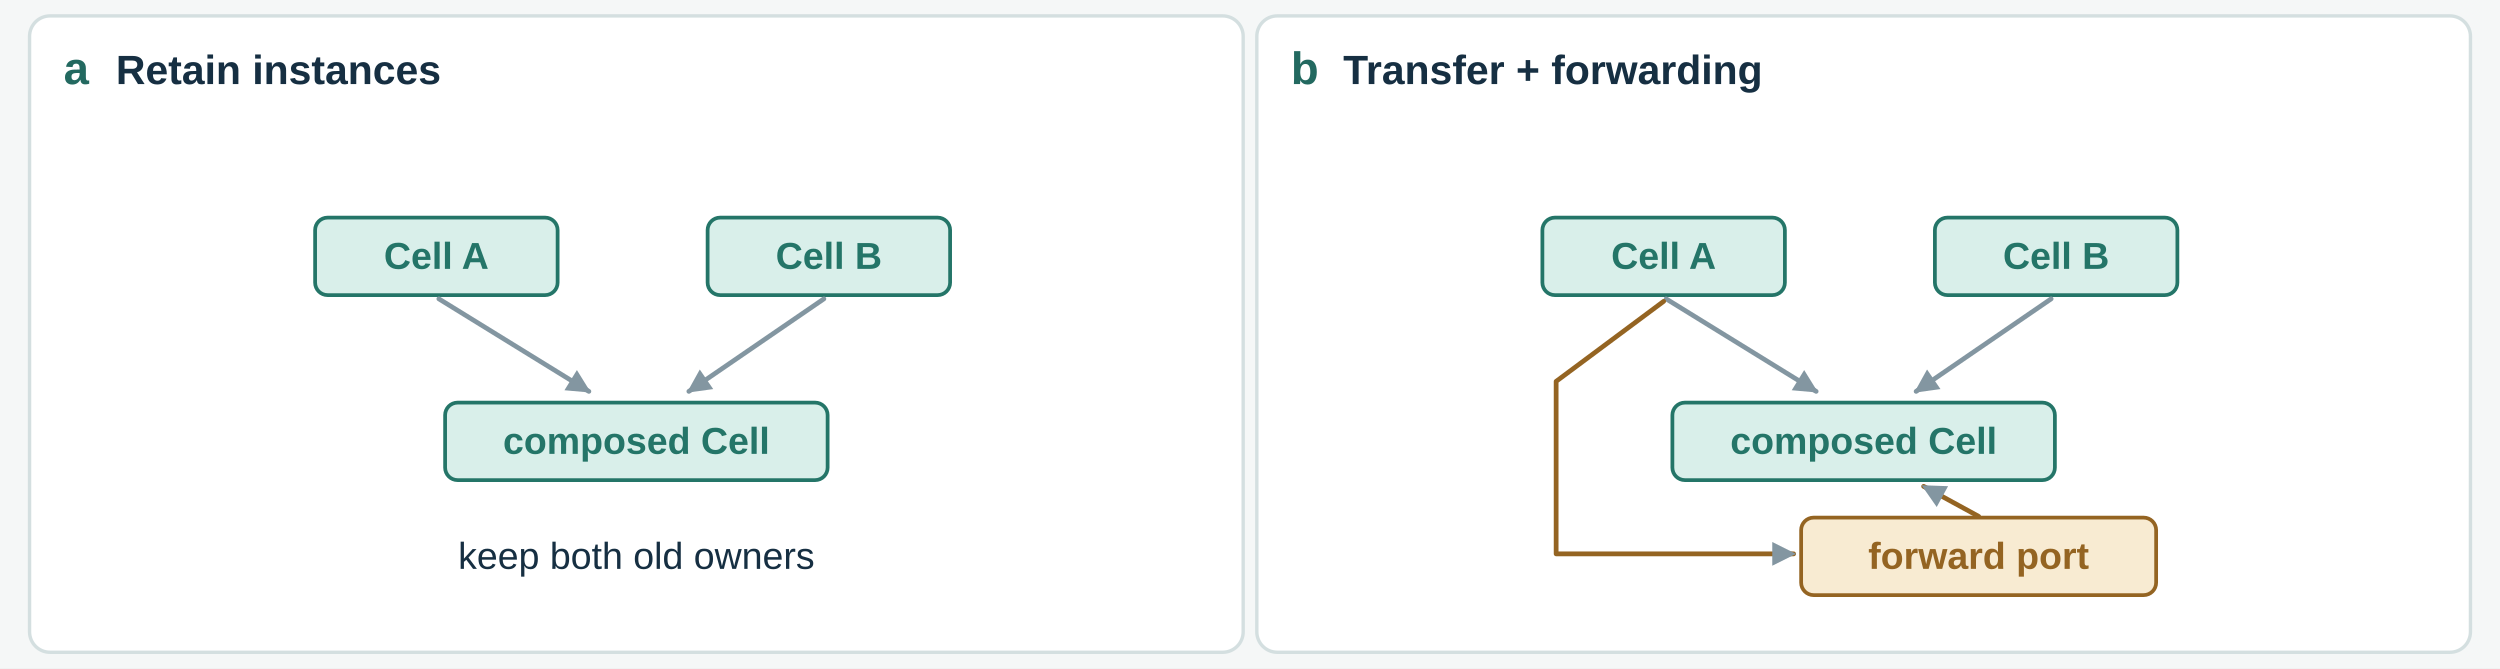
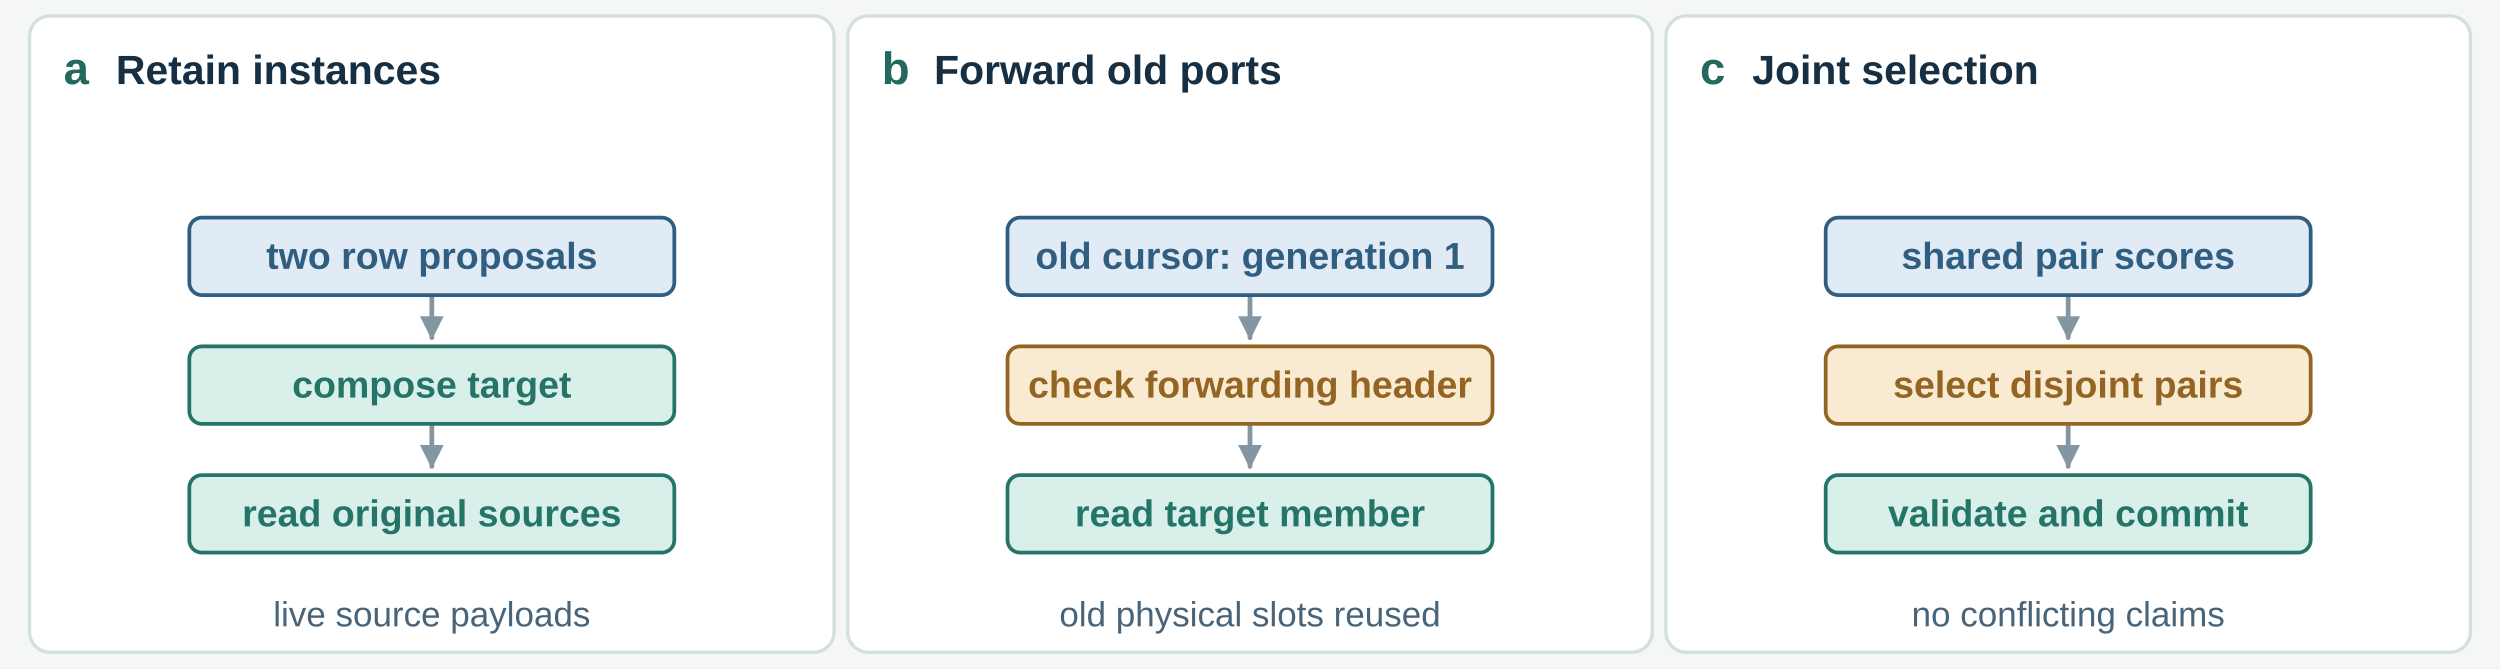
<svg xmlns="http://www.w3.org/2000/svg" viewBox="0 0 1100 294" width="1100" height="294" role="img">
  <defs>
    <marker id="arrow" viewBox="0 0 10 10" refX="9" refY="5" markerWidth="5" markerHeight="5" orient="auto">
      <path d="M0 0 L10 5 L0 10 Z" fill="#8396a1" />
    </marker>
  </defs>
  <rect x="0" y="0" width="1100" height="294" rx="0" fill="#f5f7f7" stroke="none" stroke-width="1.5" />
-   <rect x="13.0" y="7" width="534.0" height="280" rx="9" fill="#fff" stroke="#d4dfe0" stroke-width="1.5" />
+   <rect x="13.0" y="7" width="354.0" height="280" rx="9" fill="#fff" stroke="#d4dfe0" stroke-width="1.5" />
  <text x="28.0" y="37" font-family="Arial, Helvetica, sans-serif" font-size="20" font-weight="700" fill="#236960" text-anchor="start">a</text>
  <text x="51.0" y="37" font-family="Arial, Helvetica, sans-serif" font-size="18" font-weight="700" fill="#162f42" text-anchor="start">Retain instances</text>
-   <g transform="translate(109.5 49) scale(1.1)">
-     <rect x="26.5" y="42.5" width="97" height="31" rx="5" fill="#d9efea" stroke="#247568" stroke-width="1.5" />
-     <text x="75" y="63" font-family="Arial, Helvetica, sans-serif" font-size="15" font-weight="700" fill="#247568" text-anchor="middle">Cell A</text>
-     <rect x="183.5" y="42.5" width="97" height="31" rx="5" fill="#d9efea" stroke="#247568" stroke-width="1.5" />
-     <text x="232" y="63" font-family="Arial, Helvetica, sans-serif" font-size="15" font-weight="700" fill="#247568" text-anchor="middle">Cell B</text>
-     <polyline points="76,75 136,112" fill="none" stroke="#8396a1" stroke-width="1.9" stroke-linejoin="round" stroke-linecap="round" marker-end="url(#arrow)" />
-     <polyline points="230,75 176,112" fill="none" stroke="#8396a1" stroke-width="1.9" stroke-linejoin="round" stroke-linecap="round" marker-end="url(#arrow)" />
-     <rect x="78.5" y="116.5" width="153" height="31" rx="5" fill="#d9efea" stroke="#247568" stroke-width="1.5" />
-     <text x="155" y="137" font-family="Arial, Helvetica, sans-serif" font-size="15" font-weight="700" fill="#247568" text-anchor="middle">composed Cell</text>
-     <text x="155" y="183" font-family="Arial, Helvetica, sans-serif" font-size="15" font-weight="400" fill="#162f42" text-anchor="middle">keep both old owners</text>
+   <g transform="translate(19.5 49) scale(1.1)">
+     <polyline points="155,74.0 155,90.5" fill="none" stroke="#8396a1" stroke-width="1.9" stroke-linejoin="round" stroke-linecap="round" marker-end="url(#arrow)" />
+     <polyline points="155,125.5 155,142.0" fill="none" stroke="#8396a1" stroke-width="1.9" stroke-linejoin="round" stroke-linecap="round" marker-end="url(#arrow)" />
+     <rect x="58.0" y="42.5" width="194" height="31" rx="5" fill="#e0ebf5" stroke="#305e81" stroke-width="1.5" />
+     <text x="155" y="63.0" font-family="Arial, Helvetica, sans-serif" font-size="15" font-weight="700" fill="#305e81" text-anchor="middle">two row proposals</text>
+     <rect x="58.0" y="94.0" width="194" height="31" rx="5" fill="#d9efea" stroke="#247568" stroke-width="1.5" />
+     <text x="155" y="114.5" font-family="Arial, Helvetica, sans-serif" font-size="15" font-weight="700" fill="#247568" text-anchor="middle">compose target</text>
+     <rect x="58.0" y="145.5" width="194" height="31" rx="5" fill="#d9efea" stroke="#247568" stroke-width="1.5" />
+     <text x="155" y="166.0" font-family="Arial, Helvetica, sans-serif" font-size="15" font-weight="700" fill="#247568" text-anchor="middle">read original sources</text>
+     <text x="155" y="206" font-family="Arial, Helvetica, sans-serif" font-size="14" font-weight="400" fill="#496478" text-anchor="middle">live source payloads</text>
  </g>
-   <rect x="553.0" y="7" width="534.0" height="280" rx="9" fill="#fff" stroke="#d4dfe0" stroke-width="1.5" />
-   <text x="568.0" y="37" font-family="Arial, Helvetica, sans-serif" font-size="20" font-weight="700" fill="#236960" text-anchor="start">b</text>
-   <text x="591.0" y="37" font-family="Arial, Helvetica, sans-serif" font-size="18" font-weight="700" fill="#162f42" text-anchor="start">Transfer + forwarding</text>
-   <g transform="translate(649.5 49) scale(1.1)">
-     <rect x="26.5" y="42.5" width="97" height="31" rx="5" fill="#d9efea" stroke="#247568" stroke-width="1.5" />
-     <text x="75" y="63" font-family="Arial, Helvetica, sans-serif" font-size="15" font-weight="700" fill="#247568" text-anchor="middle">Cell A</text>
-     <rect x="183.5" y="42.5" width="97" height="31" rx="5" fill="#d9efea" stroke="#247568" stroke-width="1.5" />
-     <text x="232" y="63" font-family="Arial, Helvetica, sans-serif" font-size="15" font-weight="700" fill="#247568" text-anchor="middle">Cell B</text>
-     <polyline points="76,75 136,112" fill="none" stroke="#8396a1" stroke-width="1.9" stroke-linejoin="round" stroke-linecap="round" marker-end="url(#arrow)" />
-     <polyline points="230,75 176,112" fill="none" stroke="#8396a1" stroke-width="1.9" stroke-linejoin="round" stroke-linecap="round" marker-end="url(#arrow)" />
-     <rect x="78.5" y="116.5" width="153" height="31" rx="5" fill="#d9efea" stroke="#247568" stroke-width="1.5" />
-     <text x="155" y="137" font-family="Arial, Helvetica, sans-serif" font-size="15" font-weight="700" fill="#247568" text-anchor="middle">composed Cell</text>
-     <polyline points="75,76 32,108 32,177 127,177" fill="none" stroke="#946422" stroke-width="1.9" stroke-linejoin="round" stroke-linecap="round" marker-end="url(#arrow)" />
-     <rect x="130.0" y="162.5" width="142" height="31" rx="5" fill="#f8ebd2" stroke="#946422" stroke-width="1.5" />
-     <text x="201" y="183" font-family="Arial, Helvetica, sans-serif" font-size="15" font-weight="700" fill="#946422" text-anchor="middle">forward port</text>
-     <polyline points="201,162 179,150" fill="none" stroke="#946422" stroke-width="1.9" stroke-linejoin="round" stroke-linecap="round" marker-end="url(#arrow)" />
+   <rect x="373.0" y="7" width="354.0" height="280" rx="9" fill="#fff" stroke="#d4dfe0" stroke-width="1.5" />
+   <text x="388.0" y="37" font-family="Arial, Helvetica, sans-serif" font-size="20" font-weight="700" fill="#236960" text-anchor="start">b</text>
+   <text x="411.0" y="37" font-family="Arial, Helvetica, sans-serif" font-size="18" font-weight="700" fill="#162f42" text-anchor="start">Forward old ports</text>
+   <g transform="translate(379.5 49) scale(1.1)">
+     <polyline points="155,74.0 155,90.5" fill="none" stroke="#8396a1" stroke-width="1.9" stroke-linejoin="round" stroke-linecap="round" marker-end="url(#arrow)" />
+     <polyline points="155,125.5 155,142.0" fill="none" stroke="#8396a1" stroke-width="1.9" stroke-linejoin="round" stroke-linecap="round" marker-end="url(#arrow)" />
+     <rect x="58.0" y="42.5" width="194" height="31" rx="5" fill="#e0ebf5" stroke="#305e81" stroke-width="1.5" />
+     <text x="155" y="63.0" font-family="Arial, Helvetica, sans-serif" font-size="15" font-weight="700" fill="#305e81" text-anchor="middle">old cursor: generation 1</text>
+     <rect x="58.0" y="94.0" width="194" height="31" rx="5" fill="#f8ebd2" stroke="#946422" stroke-width="1.5" />
+     <text x="155" y="114.5" font-family="Arial, Helvetica, sans-serif" font-size="15" font-weight="700" fill="#946422" text-anchor="middle">check forwarding header</text>
+     <rect x="58.0" y="145.5" width="194" height="31" rx="5" fill="#d9efea" stroke="#247568" stroke-width="1.5" />
+     <text x="155" y="166.0" font-family="Arial, Helvetica, sans-serif" font-size="15" font-weight="700" fill="#247568" text-anchor="middle">read target member</text>
+     <text x="155" y="206" font-family="Arial, Helvetica, sans-serif" font-size="14" font-weight="400" fill="#496478" text-anchor="middle">old physical slots reused</text>
+   </g>
+   <rect x="733.0" y="7" width="354.0" height="280" rx="9" fill="#fff" stroke="#d4dfe0" stroke-width="1.5" />
+   <text x="748.0" y="37" font-family="Arial, Helvetica, sans-serif" font-size="20" font-weight="700" fill="#236960" text-anchor="start">c</text>
+   <text x="771.0" y="37" font-family="Arial, Helvetica, sans-serif" font-size="18" font-weight="700" fill="#162f42" text-anchor="start">Joint selection</text>
+   <g transform="translate(739.5 49) scale(1.1)">
+     <polyline points="155,74.0 155,90.5" fill="none" stroke="#8396a1" stroke-width="1.9" stroke-linejoin="round" stroke-linecap="round" marker-end="url(#arrow)" />
+     <polyline points="155,125.5 155,142.0" fill="none" stroke="#8396a1" stroke-width="1.9" stroke-linejoin="round" stroke-linecap="round" marker-end="url(#arrow)" />
+     <rect x="58.0" y="42.5" width="194" height="31" rx="5" fill="#e0ebf5" stroke="#305e81" stroke-width="1.5" />
+     <text x="155" y="63.0" font-family="Arial, Helvetica, sans-serif" font-size="15" font-weight="700" fill="#305e81" text-anchor="middle">shared pair scores</text>
+     <rect x="58.0" y="94.0" width="194" height="31" rx="5" fill="#f8ebd2" stroke="#946422" stroke-width="1.5" />
+     <text x="155" y="114.5" font-family="Arial, Helvetica, sans-serif" font-size="15" font-weight="700" fill="#946422" text-anchor="middle">select disjoint pairs</text>
+     <rect x="58.0" y="145.5" width="194" height="31" rx="5" fill="#d9efea" stroke="#247568" stroke-width="1.5" />
+     <text x="155" y="166.0" font-family="Arial, Helvetica, sans-serif" font-size="15" font-weight="700" fill="#247568" text-anchor="middle">validate and commit</text>
+     <text x="155" y="206" font-family="Arial, Helvetica, sans-serif" font-size="14" font-weight="400" fill="#496478" text-anchor="middle">no conflicting claims</text>
  </g>
</svg>
